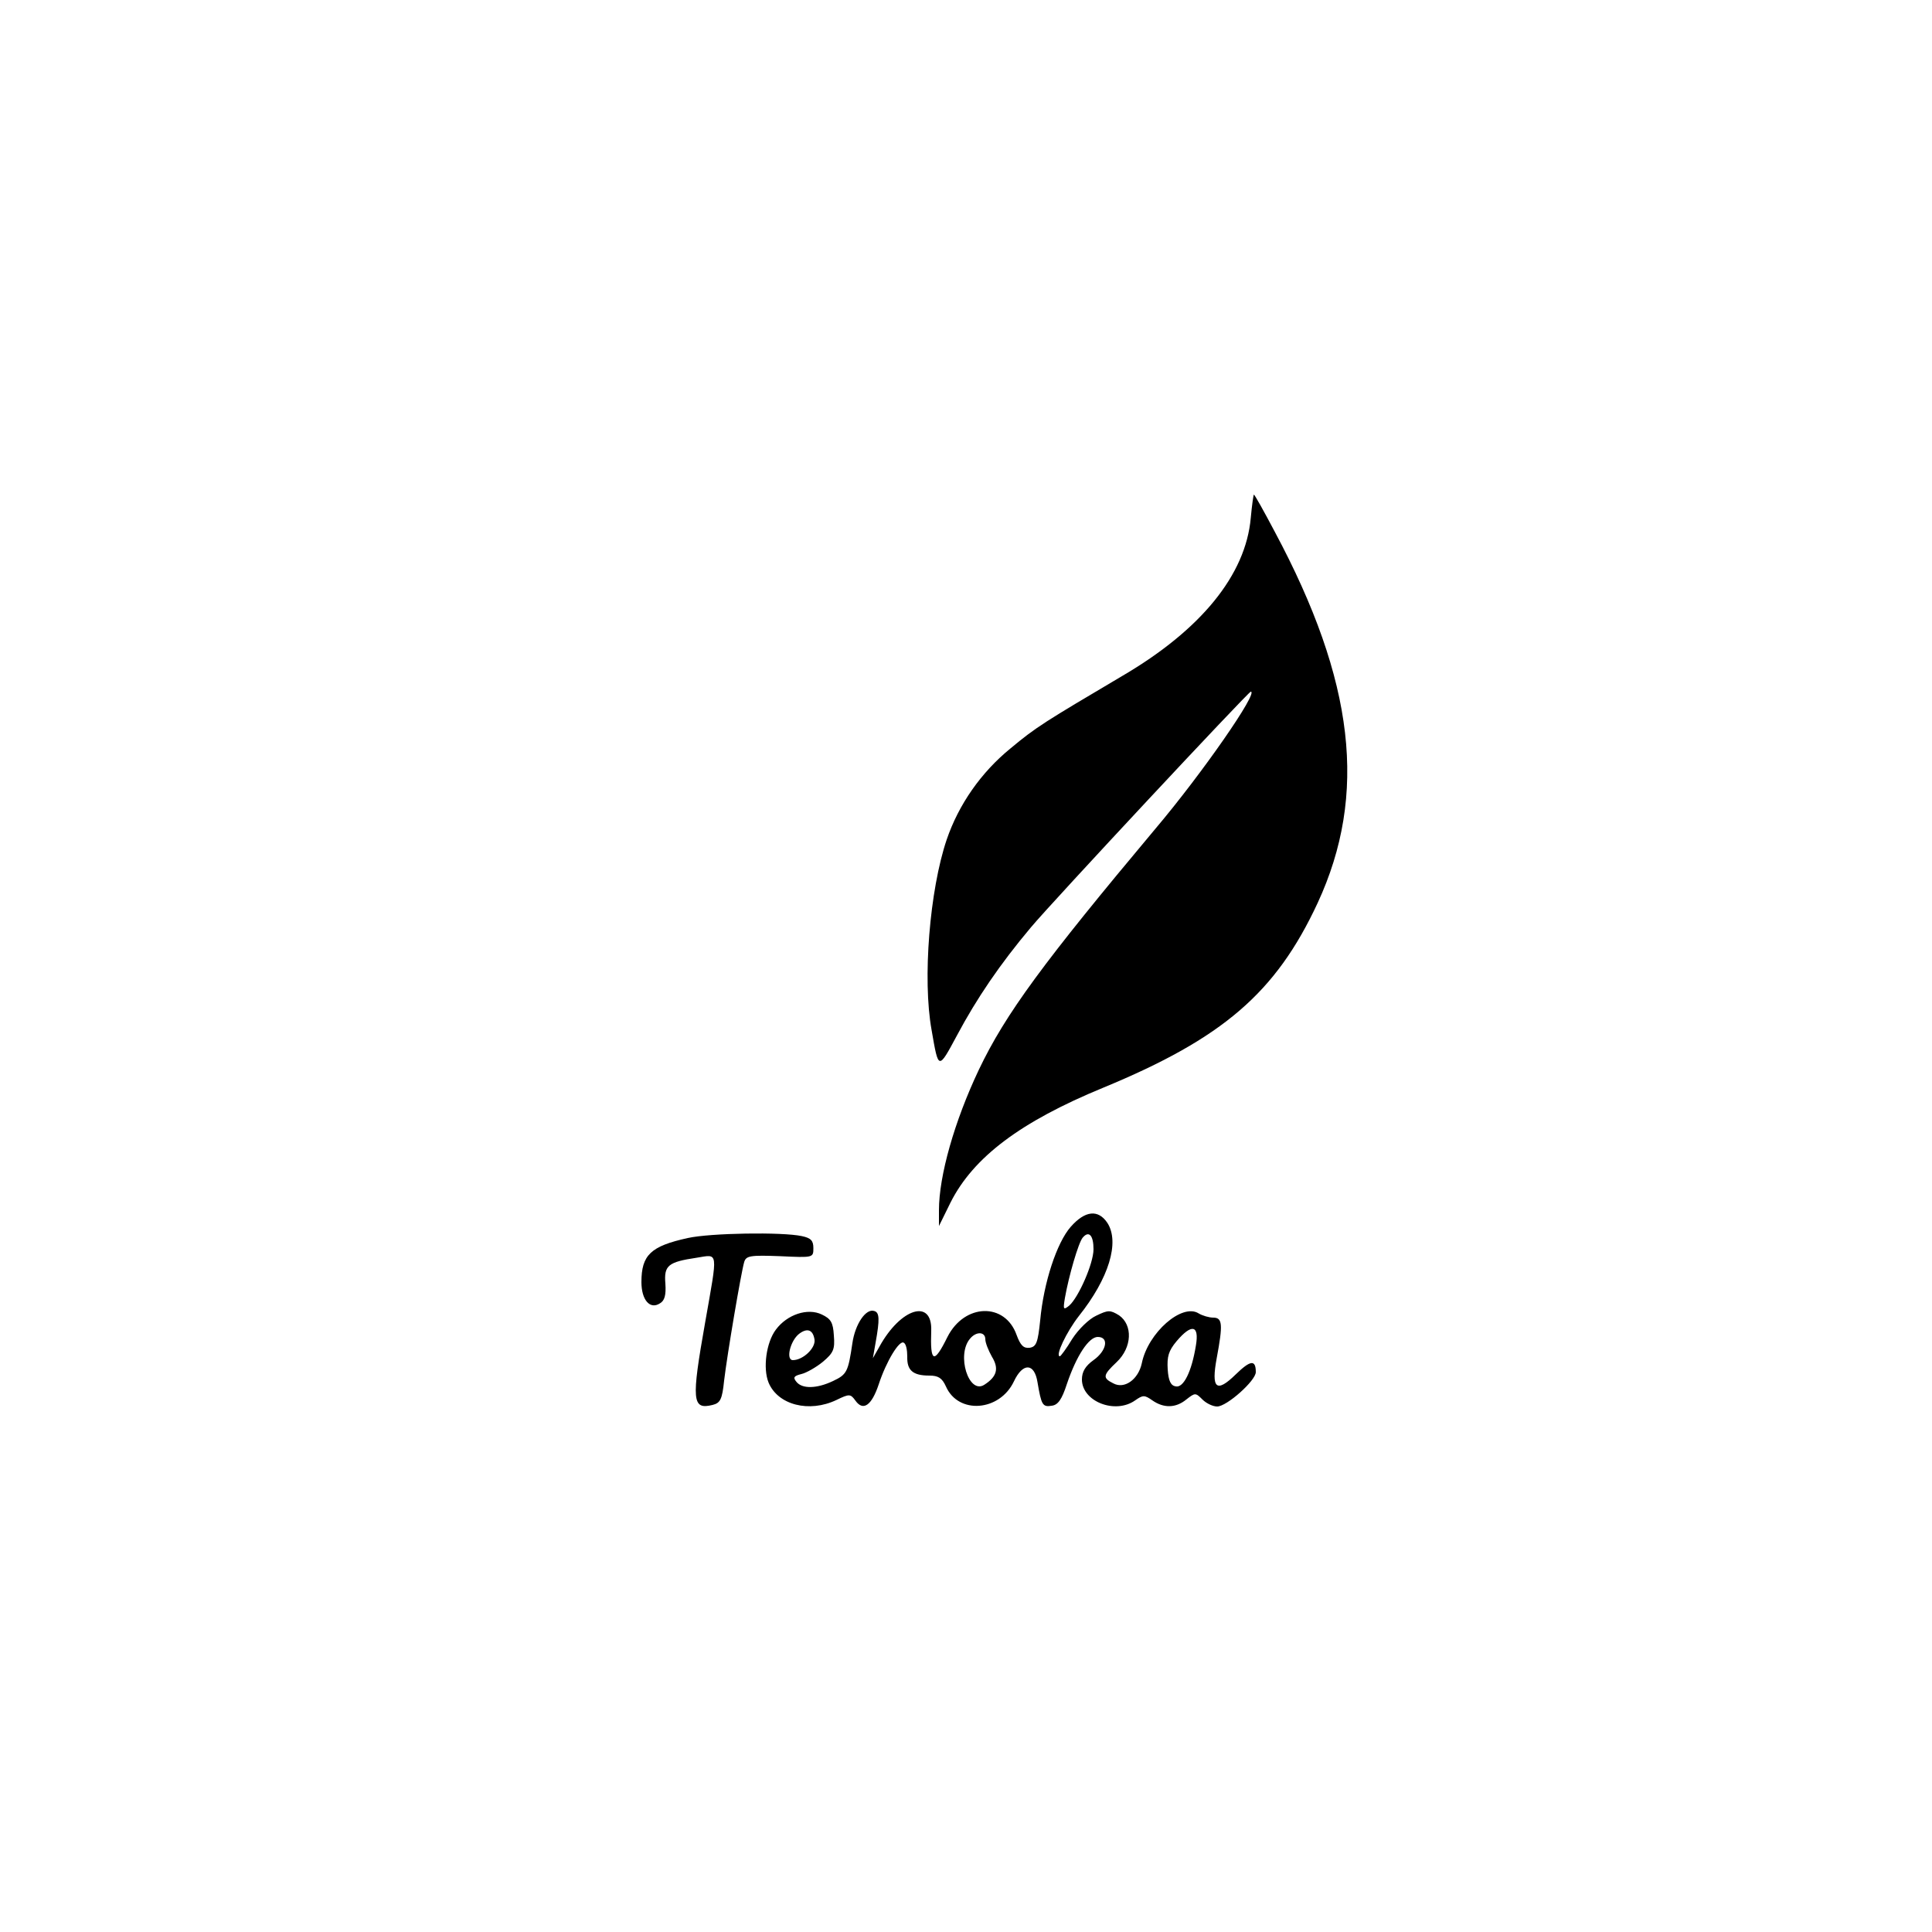
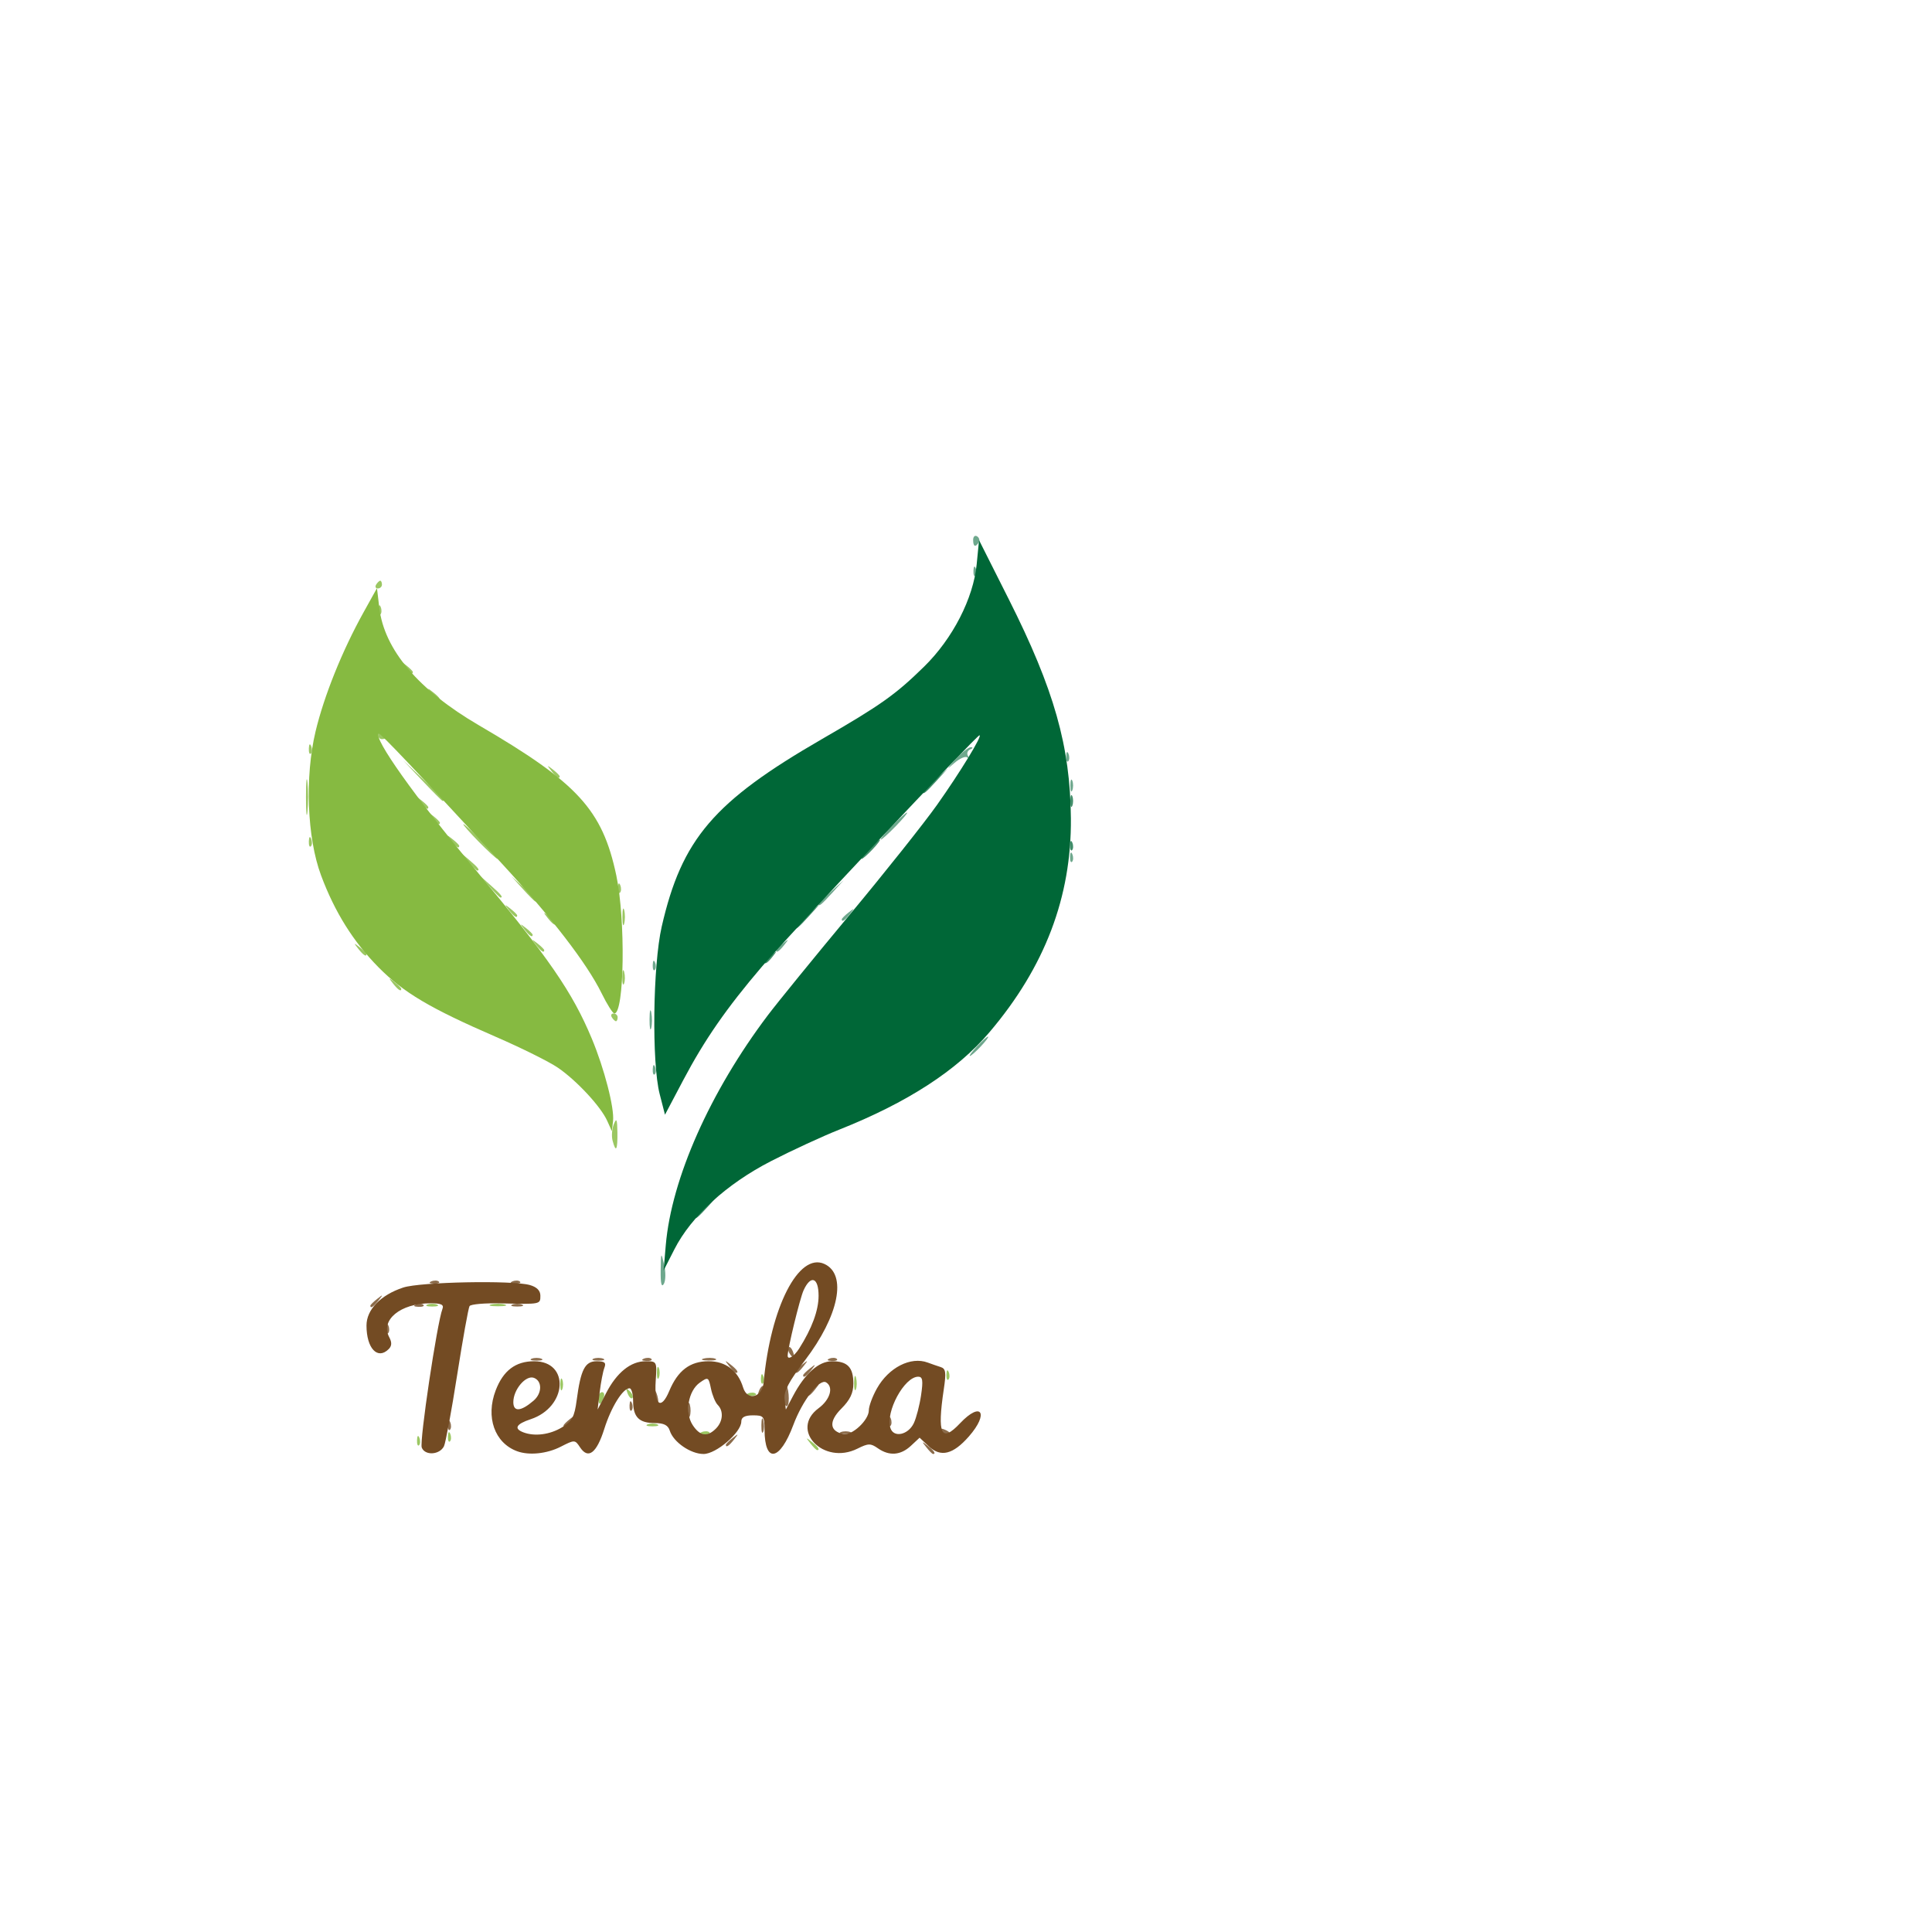
- <svg xmlns="http://www.w3.org/2000/svg" version="1.0" width="500pt" height="500pt" viewBox="0 0 500 500" preserveAspectRatio="xMidYMid meet">
-   <g transform="translate(0,500) scale(0.1,-0.1)" fill="#000000" stroke="none">
-     <path d="M3237 3660 c-13 -148 -129 -290 -332 -409 -201 -119 -223 -132 -290 -188 -76 -62 -134 -145 -165 -236 -44 -130 -63 -361 -39 -493 18 -104 17 -104 66 -13 50 94 111 184 191 279 55 66 563 610 569 610 21 0 -126 -212 -247 -355 -290 -346 -388 -479 -457 -624 -63 -133 -103 -274 -103 -363 l0 -41 30 61 c59 117 181 209 395 297 310 128 447 246 555 478 130 281 96 574 -111 961 -28 53 -52 96 -54 96 -1 0 -5 -27 -8 -60z" />
-     <path d="M2771 1825 c-36 -41 -70 -144 -79 -242 -6 -58 -10 -68 -27 -71 -16 -2 -24 6 -34 33 -30 85 -135 82 -179 -5 -35 -71 -45 -67 -42 16 3 84 -79 59 -134 -41 l-17 -30 7 40 c11 61 10 78 -3 82 -22 8 -50 -34 -57 -83 -11 -74 -14 -81 -50 -98 -42 -20 -80 -21 -95 -2 -9 11 -7 15 13 20 13 3 39 18 56 32 27 23 31 32 28 68 -2 34 -8 43 -31 54 -37 18 -90 0 -119 -39 -25 -33 -34 -100 -19 -137 24 -58 105 -79 176 -45 33 16 36 16 49 -2 20 -28 42 -12 60 42 20 61 54 116 65 108 6 -3 9 -19 9 -36 -1 -35 14 -49 57 -49 23 0 33 -6 43 -28 32 -73 139 -65 176 13 23 49 53 48 61 -2 10 -59 13 -65 37 -61 16 2 26 16 39 56 25 74 57 122 80 122 30 0 23 -36 -11 -60 -21 -15 -30 -30 -30 -50 0 -57 86 -91 138 -54 20 14 24 14 44 0 30 -21 61 -20 88 2 23 18 24 18 42 0 10 -10 27 -18 38 -18 25 0 100 67 100 89 0 33 -14 31 -52 -6 -50 -49 -64 -37 -49 43 16 86 15 104 -9 104 -11 0 -28 5 -38 11 -43 27 -131 -50 -147 -129 -9 -42 -45 -68 -74 -52 -28 14 -27 21 9 55 40 38 42 96 6 121 -23 14 -28 14 -59 -1 -18 -8 -46 -35 -62 -60 -15 -25 -30 -45 -32 -45 -13 0 17 63 49 104 78 98 106 191 74 241 -24 36 -58 32 -95 -10z m59 -58 c0 -37 -39 -125 -63 -146 -15 -12 -16 -10 -11 20 10 57 35 143 46 156 16 19 28 6 28 -30z m-722 -234 c3 -22 -30 -53 -56 -53 -19 0 -7 50 16 68 21 16 36 11 40 -15z m987 -15 c-11 -68 -32 -110 -52 -106 -13 2 -19 14 -21 44 -2 33 2 48 23 73 39 46 59 42 50 -11z m-545 16 c0 -9 8 -29 17 -45 19 -31 13 -52 -20 -73 -40 -25 -72 77 -37 119 16 20 40 19 40 -1z" />
-     <path d="M1780 1796 c-96 -21 -120 -44 -120 -114 0 -46 22 -72 48 -55 12 7 16 21 14 51 -4 47 7 56 81 67 57 9 55 21 22 -167 -36 -203 -34 -227 19 -214 20 5 25 14 30 63 8 68 44 280 52 307 5 16 15 18 93 15 86 -4 86 -4 86 21 0 19 -6 26 -30 31 -51 11 -237 8 -295 -5z" />
+ <svg xmlns="http://www.w3.org/2000/svg" version="1.1" id="svg1" width="500" height="500" viewBox="0 0 500 500">
+   <defs id="defs1" />
+   <g id="g1">
+     <g id="g2" transform="translate(-71.15136,12.28978)">
+       <path style="fill:#9bc762" d="m 280.872,361.25 c -1.244,-1.586 -1.208,-1.621 0.378,-0.378 1.666,1.306 2.195,2.128 1.372,2.128 -0.208,0 -0.995,-0.787 -1.75,-1.75 z m -101.793,-0.833 c 0.048,-1.165 0.285,-1.402 0.604,-0.604 0.289,0.722 0.253,1.584 -0.079,1.917 -0.332,0.332 -0.569,-0.258 -0.525,-1.312 z m 8,-1 c 0.048,-1.165 0.285,-1.402 0.604,-0.604 0.289,0.722 0.253,1.584 -0.079,1.917 -0.332,0.332 -0.569,-0.258 -0.525,-1.312 z m 65.734,-1.1 c 0.722,-0.289 1.584,-0.253 1.917,0.079 0.332,0.332 -0.258,0.569 -1.312,0.525 -1.165,-0.048 -1.402,-0.285 -0.604,-0.604 z M 238.75,356.338 c 0.688,-0.277 1.812,-0.277 2.5,0 0.688,0.277 0.125,0.504 -1.25,0.504 -1.375,0 -1.938,-0.227 -1.25,-0.504 z M 226,349.5 c 0,-0.825 0.436,-1.5 0.969,-1.5 0.533,0 0.71,0.675 0.393,1.5 -0.317,0.825 -0.752,1.5 -0.969,1.5 C 226.177,351 226,350.325 226,349.5 Z m 7.564,-1.207 c -0.543,-1.425 -0.428,-1.54 0.56,-0.56 0.683,0.678 0.991,1.485 0.683,1.793 -0.308,0.308 -0.867,-0.247 -1.243,-1.233 z m 31.248,0.024 c 0.722,-0.289 1.584,-0.253 1.917,0.079 0.332,0.332 -0.258,0.569 -1.312,0.525 -1.165,-0.048 -1.402,-0.285 -0.604,-0.604 z M 216.158,346 c 0,-1.375 0.227,-1.938 0.504,-1.25 0.277,0.688 0.277,1.812 0,2.5 -0.277,0.688 -0.504,0.125 -0.504,-1.25 z m 76.037,-0.5 c 0.02,-1.65 0.244,-2.204 0.498,-1.231 0.254,0.973 0.237,2.323 -0.037,3 -0.274,0.677 -0.481,-0.119 -0.461,-1.769 z m -24.116,-1.083 c 0.048,-1.165 0.285,-1.402 0.604,-0.604 0.289,0.722 0.253,1.584 -0.079,1.917 -0.332,0.332 -0.569,-0.258 -0.525,-1.312 z M 241.158,343 c 0,-1.375 0.227,-1.938 0.504,-1.25 0.277,0.688 0.277,1.812 0,2.5 -0.277,0.688 -0.504,0.125 -0.504,-1.25 z m 74.921,0.417 c 0.048,-1.165 0.285,-1.402 0.604,-0.604 0.289,0.722 0.253,1.584 -0.079,1.917 -0.332,0.332 -0.569,-0.258 -0.525,-1.312 z M 181.75,325.338 c 0.688,-0.277 1.812,-0.277 2.5,0 0.688,0.277 0.125,0.504 -1.25,0.504 -1.375,0 -1.938,-0.227 -1.25,-0.504 z m 16.5,-0.027 c 0.963,-0.252 2.538,-0.252 3.5,0 0.963,0.252 0.175,0.457 -1.75,0.457 -1.925,0 -2.712,-0.206 -1.75,-0.457 z m 31.435,-42.408 c -0.302,-1.153 -0.158,-3.066 0.32,-4.25 0.7,-1.734 0.881,-1.327 0.932,2.097 0.069,4.635 -0.394,5.432 -1.252,2.153 z M 229.5,251 c -0.34,-0.55 -0.141,-1 0.441,-1 0.582,0 1.059,0.45 1.059,1 0,0.55 -0.198,1 -0.441,1 -0.243,0 -0.719,-0.45 -1.059,-1 z m -56.628,-8.75 c -1.244,-1.586 -1.208,-1.621 0.378,-0.378 0.963,0.755 1.75,1.542 1.75,1.75 0,0.823 -0.821,0.293 -2.128,-1.372 z m 59.323,-1.75 c 0.02,-1.65 0.244,-2.204 0.498,-1.231 0.254,0.973 0.237,2.323 -0.037,3 -0.274,0.677 -0.481,-0.119 -0.461,-1.769 z m -68.323,-7.25 c -1.244,-1.586 -1.208,-1.621 0.378,-0.378 0.963,0.755 1.75,1.542 1.75,1.75 0,0.823 -0.821,0.293 -2.128,-1.372 z m 46,-1 c -1.244,-1.586 -1.208,-1.621 0.378,-0.378 0.963,0.755 1.75,1.542 1.75,1.75 0,0.823 -0.821,0.293 -2.128,-1.372 z m -3,-4 c -1.244,-1.586 -1.208,-1.621 0.378,-0.378 0.963,0.755 1.75,1.542 1.75,1.75 0,0.823 -0.821,0.293 -2.128,-1.372 z M 232.232,225 c 0,-1.925 0.206,-2.712 0.457,-1.75 0.252,0.963 0.252,2.538 0,3.5 -0.252,0.963 -0.457,0.175 -0.457,-1.75 z m -19.36,0.25 c -1.244,-1.586 -1.208,-1.621 0.378,-0.378 0.963,0.755 1.75,1.542 1.75,1.75 0,0.823 -0.821,0.293 -2.128,-1.372 z m -10,-2 c -1.244,-1.586 -1.208,-1.621 0.378,-0.378 0.963,0.755 1.75,1.542 1.75,1.75 0,0.823 -0.821,0.293 -2.128,-1.372 z m 3.565,-5.5 -2.937,-3.25 3.25,2.937 c 3.029,2.738 3.71,3.563 2.937,3.563 -0.172,0 -1.635,-1.462 -3.25,-3.25 z m -8.513,-0.5 -2.424,-2.75 2.75,2.424 c 2.57,2.266 3.209,3.076 2.424,3.076 -0.179,0 -1.417,-1.238 -2.75,-2.75 z m 33.155,0.167 c 0.048,-1.165 0.285,-1.402 0.604,-0.604 0.289,0.722 0.253,1.584 -0.079,1.917 -0.332,0.332 -0.569,-0.258 -0.525,-1.312 z M 192.405,210.75 190.5,208.5 l 2.25,1.905 c 2.114,1.79 2.705,2.595 1.905,2.595 -0.19,0 -1.202,-1.012 -2.25,-2.25 z M 195,205.5 c -2.429,-2.475 -4.191,-4.5 -3.916,-4.5 0.275,0 2.487,2.025 4.916,4.5 2.429,2.475 4.191,4.5 3.916,4.5 -0.275,0 -2.487,-2.025 -4.916,-4.5 z m -43.921,-0.083 c 0.048,-1.165 0.285,-1.402 0.604,-0.604 0.289,0.722 0.253,1.584 -0.079,1.917 -0.332,0.332 -0.569,-0.258 -0.525,-1.312 z m 36.793,-0.167 c -1.244,-1.586 -1.208,-1.621 0.378,-0.378 0.963,0.755 1.75,1.542 1.75,1.75 0,0.823 -0.821,0.293 -2.128,-1.372 z M 150.336,194 c 0,-4.125 0.177,-5.812 0.392,-3.75 0.216,2.062 0.216,5.438 0,7.5 -0.216,2.062 -0.392,0.375 -0.392,-3.75 z m 32.536,5.25 c -1.244,-1.586 -1.208,-1.621 0.378,-0.378 0.963,0.755 1.75,1.542 1.75,1.75 0,0.823 -0.821,0.293 -2.128,-1.372 z m -3,-4 c -1.244,-1.586 -1.208,-1.621 0.378,-0.378 0.963,0.755 1.75,1.542 1.75,1.75 0,0.823 -0.821,0.293 -2.128,-1.372 z m 0.59,-5.5 -4.962,-5.25 5.25,4.962 c 4.878,4.611 5.709,5.538 4.962,5.538 -0.158,0 -2.521,-2.362 -5.25,-5.25 z m 33.41,-2.5 c -1.244,-1.586 -1.208,-1.621 0.378,-0.378 0.963,0.755 1.75,1.542 1.75,1.75 0,0.823 -0.821,0.293 -2.128,-1.372 z m -62.793,-5.833 c 0.048,-1.165 0.285,-1.402 0.604,-0.604 0.289,0.722 0.253,1.584 -0.079,1.917 -0.332,0.332 -0.569,-0.258 -0.525,-1.312 z M 169,177.941 c 0,-0.582 0.45,-0.781 1,-0.441 0.55,0.34 1,0.816 1,1.059 0,0.243 -0.45,0.441 -1,0.441 -0.55,0 -1,-0.477 -1,-1.059 z M 182.872,167.25 c -1.244,-1.586 -1.208,-1.621 0.378,-0.378 1.666,1.306 2.195,2.128 1.372,2.128 -0.208,0 -0.995,-0.787 -1.75,-1.75 z m -7,-7 c -1.244,-1.586 -1.208,-1.621 0.378,-0.378 0.963,0.755 1.75,1.542 1.75,1.75 0,0.823 -0.821,0.293 -2.128,-1.372 z m -6.793,-14.833 c 0.048,-1.165 0.285,-1.402 0.604,-0.604 0.289,0.722 0.253,1.584 -0.079,1.917 -0.332,0.332 -0.569,-0.258 -0.525,-1.312 z M 168.5,139 c 0.34,-0.55 0.816,-1 1.059,-1 0.243,0 0.441,0.45 0.441,1 0,0.55 -0.477,1 -1.059,1 -0.582,0 -0.781,-0.45 -0.441,-1 z" id="path8" />
+       <path style="fill:#6ea88d" d="m 242.133,316.5 c 0.069,-4.817 0.102,-4.872 0.89,-1.52 0.454,1.931 0.422,4.157 -0.072,5 -0.6,1.023 -0.867,-0.113 -0.818,-3.48 z m -2.054,-52.083 c 0.048,-1.165 0.285,-1.402 0.604,-0.604 0.289,0.722 0.253,1.584 -0.079,1.917 -0.332,0.332 -0.569,-0.258 -0.525,-1.312 z M 324,258.5 c 1.292,-1.375 2.574,-2.5 2.849,-2.5 0.275,0 -0.557,1.125 -1.849,2.5 -1.292,1.375 -2.574,2.5 -2.849,2.5 -0.275,0 0.557,-1.125 1.849,-2.5 z m -84.748,-7 c 0.011,-2.2 0.216,-2.982 0.455,-1.738 0.239,1.244 0.23,3.044 -0.02,4 -0.25,0.956 -0.446,-0.062 -0.435,-2.262 z m 0.827,-14.083 c 0.048,-1.165 0.285,-1.402 0.604,-0.604 0.289,0.722 0.253,1.584 -0.079,1.917 -0.332,0.332 -0.569,-0.258 -0.525,-1.312 z M 272,233.622 c 0,-0.208 0.787,-0.995 1.75,-1.75 1.586,-1.244 1.621,-1.208 0.378,0.378 C 272.821,233.916 272,234.445 272,233.622 Z m 17,-8 c 0,-0.208 0.787,-0.995 1.75,-1.75 1.586,-1.244 1.621,-1.208 0.378,0.378 C 289.821,225.916 289,226.445 289,225.622 Z m -6,-3.935 c 0,-0.172 1.462,-1.635 3.25,-3.25 l 3.25,-2.937 -2.937,3.25 C 283.825,221.779 283,222.46 283,221.687 Z m 65.079,-12.27 c 0.048,-1.165 0.285,-1.402 0.604,-0.604 0.289,0.722 0.253,1.584 -0.079,1.917 -0.332,0.332 -0.569,-0.258 -0.525,-1.312 z M 302,201.5 c 1.866,-1.925 3.617,-3.5 3.892,-3.5 0.275,0 -1.027,1.575 -2.892,3.5 -1.866,1.925 -3.617,3.5 -3.892,3.5 -0.275,0 1.027,-1.575 2.892,-3.5 z M 348.158,191 c 0,-1.375 0.227,-1.938 0.504,-1.25 0.277,0.688 0.277,1.812 0,2.5 -0.277,0.688 -0.504,0.125 -0.504,-1.25 z m -29.721,-6.754 c 1.615,-1.786 3.415,-3.211 4,-3.167 0.585,0.043 0.498,0.307 -0.193,0.585 -0.691,0.279 -0.956,1.031 -0.59,1.671 0.367,0.641 0.29,0.823 -0.17,0.405 -0.46,-0.418 -1.995,0.256 -3.41,1.496 -2.091,1.832 -2.023,1.646 0.363,-0.991 z m 28.642,-0.83 c 0.048,-1.165 0.285,-1.402 0.604,-0.604 0.289,0.722 0.253,1.584 -0.079,1.917 -0.332,0.332 -0.569,-0.258 -0.525,-1.312 z m -24,-48 c 0.048,-1.165 0.285,-1.402 0.604,-0.604 0.289,0.722 0.253,1.584 -0.079,1.917 -0.332,0.332 -0.569,-0.258 -0.525,-1.312 z M 323,127.441 c 0,-0.857 0.457,-1.276 1.016,-0.931 0.559,0.345 0.757,1.047 0.441,1.559 C 323.6,129.456 323,129.198 323,127.441 Z" id="path7" />
+       <path style="fill:#86ba41" d="m 228.296,277.78 c -1.666,-3.698 -7.881,-10.399 -12.739,-13.735 -2.231,-1.532 -9.457,-5.127 -16.057,-7.989 -17.027,-7.382 -23.915,-11.462 -30.361,-17.982 -6.545,-6.621 -11.363,-14.324 -14.905,-23.832 -3.619,-9.715 -4.219,-25.517 -1.415,-37.242 2.211,-9.243 6.904,-20.897 12.4,-30.788 l 3.494,-6.288 0.601,5.074 c 1.286,10.856 10.12,21.281 25.771,30.412 25.621,14.948 31.958,21.867 35.56,38.825 2.436,11.468 2.098,35.765 -0.497,35.765 -0.402,0 -1.892,-2.362 -3.311,-5.25 -3.799,-7.73 -12.967,-19.636 -25.991,-33.755 -21.418,-23.218 -31.344,-33.699 -31.669,-33.439 -1.45,1.157 9.223,16.199 24.794,34.944 19.294,23.227 25.289,31.921 30.338,44.002 3.246,7.768 5.886,18.011 5.498,21.334 L 229.5,280.452 Z" id="path6" />
+       <path style="fill:#8c6c4b" d="m 310.872,362.25 c -1.244,-1.586 -1.208,-1.621 0.378,-0.378 1.666,1.306 2.195,2.128 1.372,2.128 -0.208,0 -0.995,-0.787 -1.75,-1.75 z M 259,361.622 c 0,-0.208 0.787,-0.995 1.75,-1.75 1.586,-1.244 1.621,-1.208 0.378,0.378 C 259.821,361.916 259,362.445 259,361.622 Z M 268.195,356.5 c 0.02,-1.65 0.244,-2.204 0.498,-1.231 0.254,0.973 0.237,2.323 -0.037,3 -0.274,0.677 -0.481,-0.119 -0.461,-1.769 z m 20.555,1.838 c 0.688,-0.277 1.812,-0.277 2.5,0 0.688,0.277 0.125,0.504 -1.25,0.504 -1.375,0 -1.938,-0.227 -1.25,-0.504 z m 25.757,-0.326 c -0.35,-0.567 0.051,-0.735 0.941,-0.393 1.732,0.665 2.049,1.382 0.611,1.382 -0.518,0 -1.216,-0.445 -1.552,-0.989 z m -127.428,-1.595 c 0.048,-1.165 0.285,-1.402 0.604,-0.604 0.289,0.722 0.253,1.584 -0.079,1.917 -0.332,0.332 -0.569,-0.258 -0.525,-1.312 z M 217,356.622 c 0,-0.208 0.787,-0.995 1.75,-1.75 1.586,-1.244 1.621,-1.208 0.378,0.378 C 217.821,356.916 217,357.445 217,356.622 Z m 84.079,-1.206 c 0.048,-1.165 0.285,-1.402 0.604,-0.604 0.289,0.722 0.253,1.584 -0.079,1.917 -0.332,0.332 -0.569,-0.258 -0.525,-1.312 z M 249.195,352.5 c 0.02,-1.65 0.244,-2.204 0.498,-1.231 0.254,0.973 0.237,2.323 -0.037,3 -0.274,0.677 -0.481,-0.119 -0.461,-1.769 z m -15.116,-1.083 c 0.048,-1.165 0.285,-1.402 0.604,-0.604 0.289,0.722 0.253,1.584 -0.079,1.917 -0.332,0.332 -0.569,-0.258 -0.525,-1.312 z M 274,349.059 C 274,347.377 274.173,346 274.383,346 c 0.849,0 1.288,5.085 0.482,5.583 C 274.39,351.877 274,350.741 274,349.059 Z m -33.655,0.398 c -0.326,-0.849 -0.369,-1.767 -0.096,-2.04 0.273,-0.273 0.737,0.421 1.03,1.543 0.623,2.383 -0.069,2.751 -0.934,0.497 z m 27.219,-1.75 c 0.376,-0.986 0.935,-1.541 1.243,-1.233 0.308,0.308 6.4e-4,1.115 -0.683,1.793 -0.988,0.98 -1.102,0.865 -0.56,-0.56 z M 280,348.622 c 0,-0.208 0.787,-0.995 1.75,-1.75 1.586,-1.244 1.621,-1.208 0.378,0.378 C 280.821,348.916 280,349.445 280,348.622 Z m -1,-5 c 0,-0.208 0.787,-0.995 1.75,-1.75 1.586,-1.244 1.621,-1.208 0.378,0.378 C 279.821,343.916 279,344.445 279,343.622 Z M 259.872,341.25 c -1.244,-1.586 -1.208,-1.621 0.378,-0.378 1.666,1.306 2.195,2.128 1.372,2.128 -0.208,0 -0.995,-0.787 -1.75,-1.75 z M 277,342.622 c 0,-0.208 0.787,-0.995 1.75,-1.75 1.586,-1.244 1.621,-1.208 0.378,0.378 C 277.821,342.916 277,343.445 277,342.622 Z m -68.25,-3.285 c 0.688,-0.277 1.812,-0.277 2.5,0 0.688,0.277 0.125,0.504 -1.25,0.504 -1.375,0 -1.938,-0.227 -1.25,-0.504 z m 16,0 c 0.688,-0.277 1.812,-0.277 2.5,0 0.688,0.277 0.125,0.504 -1.25,0.504 -1.375,0 -1.938,-0.227 -1.25,-0.504 z m 13.062,-0.021 c 0.722,-0.289 1.584,-0.253 1.917,0.079 0.332,0.332 -0.258,0.569 -1.312,0.525 -1.165,-0.048 -1.402,-0.285 -0.604,-0.604 z m 15.457,-0.01 c 0.973,-0.254 2.323,-0.237 3,0.037 0.677,0.274 -0.119,0.481 -1.769,0.461 -1.65,-0.02 -2.204,-0.244 -1.231,-0.498 z m 32.543,0.01 c 0.722,-0.289 1.584,-0.253 1.917,0.079 0.332,0.332 -0.258,0.569 -1.312,0.525 -1.165,-0.048 -1.402,-0.285 -0.604,-0.604 z m -10.354,-1.383 c -0.363,-0.587 -0.445,-1.281 -0.183,-1.543 0.262,-0.262 0.743,0.218 1.069,1.067 0.676,1.762 0.1,2.072 -0.886,0.477 z m -104.38,-6.517 c 0.048,-1.165 0.285,-1.402 0.604,-0.604 0.289,0.722 0.253,1.584 -0.079,1.917 -0.332,0.332 -0.569,-0.258 -0.525,-1.312 z M 167,325.622 c 0,-0.208 0.787,-0.995 1.75,-1.75 1.586,-1.244 1.621,-1.208 0.378,0.378 C 167.821,325.916 167,326.445 167,325.622 Z m 11.812,-0.306 c 0.722,-0.289 1.584,-0.253 1.917,0.079 0.332,0.332 -0.258,0.569 -1.312,0.525 -1.165,-0.048 -1.402,-0.285 -0.604,-0.604 z m 24.938,0.021 c 0.688,-0.277 1.812,-0.277 2.5,0 0.688,0.277 0.125,0.504 -1.25,0.504 -1.375,0 -1.938,-0.227 -1.25,-0.504 z m -20.938,-6.021 c 0.722,-0.289 1.584,-0.253 1.917,0.079 0.332,0.332 -0.258,0.569 -1.312,0.525 -1.165,-0.048 -1.402,-0.285 -0.604,-0.604 z m 21,0 c 0.722,-0.289 1.584,-0.253 1.917,0.079 0.332,0.332 -0.258,0.569 -1.312,0.525 -1.165,-0.048 -1.402,-0.285 -0.604,-0.604 z" id="path5" />
+       <path style="fill:#408d69" d="m 251,302.687 c 0,-0.172 1.462,-1.635 3.25,-3.25 l 3.25,-2.937 -2.937,3.25 C 251.825,302.779 251,303.46 251,302.687 Z m 18,-66.065 c 0,-0.208 0.787,-0.995 1.75,-1.75 1.586,-1.244 1.621,-1.208 0.378,0.378 C 269.821,236.916 269,237.445 269,236.622 Z m 8,-8.935 c 0,-0.172 1.462,-1.635 3.25,-3.25 l 3.25,-2.937 -2.937,3.25 C 277.825,227.779 277,228.46 277,227.687 Z M 296,207.5 c 1.292,-1.375 2.574,-2.5 2.849,-2.5 0.275,0 -0.557,1.125 -1.849,2.5 -1.292,1.375 -2.574,2.5 -2.849,2.5 -0.275,0 0.557,-1.125 1.849,-2.5 z m 52.079,-1.083 c 0.048,-1.165 0.285,-1.402 0.604,-0.604 0.289,0.722 0.253,1.584 -0.079,1.917 -0.332,0.332 -0.569,-0.258 -0.525,-1.312 z M 348.158,195 c 0,-1.375 0.227,-1.938 0.504,-1.25 0.277,0.688 0.277,1.812 0,2.5 -0.277,0.688 -0.504,0.125 -0.504,-1.25 z M 310,192.687 c 0,-0.172 1.462,-1.635 3.25,-3.25 l 3.25,-2.937 -2.937,3.25 C 310.825,192.779 310,193.46 310,192.687 Z" id="path4" />
+       <path style="fill:#734b23" d="m 180.298,362.335 c -0.616,-1.606 3.957,-32.231 5.359,-35.884 C 186.081,325.347 185.344,325 182.575,325 c -7.801,0 -13.066,4.345 -10.677,8.809 0.703,1.314 0.66,2.233 -0.145,3.038 -2.878,2.878 -5.753,-0.167 -5.753,-6.094 0,-4.119 3.661,-7.906 9.5,-9.828 4.417,-1.454 28.193,-1.93 32.75,-0.655 1.816,0.508 2.75,1.442 2.75,2.75 0,2.266 0.077,2.251 -10.14,2.002 -4.202,-0.102 -7.888,0.215 -8.191,0.706 -0.303,0.49 -1.746,8.515 -3.207,17.832 -1.461,9.318 -2.996,17.616 -3.411,18.441 -1.134,2.253 -4.931,2.474 -5.752,0.335 z M 205,363.294 c -5.843,-2.136 -8.211,-8.835 -5.568,-15.756 1.959,-5.129 5.142,-7.538 9.961,-7.538 9.291,0 8.572,11.876 -0.909,15.005 -3.757,1.24 -4.421,2.422 -1.903,3.388 2.93,1.124 6.898,0.612 10.026,-1.296 2.616,-1.595 3.216,-2.708 3.79,-7.035 C 221.452,342.114 222.541,340 225.582,340 c 2.069,0 2.492,0.365 1.978,1.705 -0.36,0.938 -0.9,3.75 -1.2,6.25 l -0.546,4.545 2.205,-4.266 C 230.768,342.917 234.384,340 238.227,340 c 2.938,0 2.955,0.033 2.615,5.155 -0.414,6.238 1.411,7.568 3.506,2.555 2.22,-5.312 5.382,-7.711 10.167,-7.711 4.452,0 7.621,2.409 8.957,6.808 1.077,3.547 4.946,2.593 5.305,-1.308 1.797,-19.509 9.069,-33.714 15.711,-30.688 5.944,2.708 3.783,13.41 -5.047,25 -4.161,5.462 -5.48,7.978 -5.237,9.994 l 0.325,2.694 1.85,-3.5 c 3.083,-5.831 6.643,-9 10.109,-9 4.008,0 5.513,1.577 5.513,5.777 0,2.448 -0.859,4.236 -3.12,6.497 -3.292,3.292 -3.071,5.851 0.567,6.566 2.227,0.438 6.554,-3.608 6.554,-6.129 0,-1.067 0.942,-3.616 2.094,-5.666 3.054,-5.433 8.763,-8.341 13.156,-6.7 0.963,0.36 2.467,0.881 3.343,1.158 1.329,0.421 1.463,1.376 0.808,5.75 -1.755,11.718 -0.672,13.972 4.221,8.788 5.485,-5.811 7.587,-2.627 2.266,3.432 -4.098,4.667 -7.279,5.447 -10.372,2.542 l -2.372,-2.229 -2.261,2.106 c -2.654,2.472 -5.607,2.689 -8.55,0.628 -1.871,-1.31 -2.472,-1.299 -5.278,0.101 -8.781,4.38 -17.65,-4.849 -10.056,-10.464 2.986,-2.208 3.94,-5.459 1.961,-6.682 -1.71,-1.057 -6.134,4.68 -8.502,11.026 -3.493,9.36 -7.408,10.017 -7.444,1.248 C 269.001,354.253 268.797,354 266,354 c -2.083,0 -3,0.489 -3,1.6 0,2.818 -6.489,8.4 -9.765,8.4 -3.352,0 -7.804,-3.069 -8.743,-6.026 C 244.038,356.545 242.973,356 240.633,356 236.526,356 235,354.456 235,350.3 c 0,-1.815 -0.417,-3.3 -0.927,-3.3 -1.736,0 -4.753,4.855 -6.532,10.511 -1.974,6.276 -4.159,7.949 -6.256,4.791 -1.344,-2.025 -1.402,-2.027 -5.034,-0.175 -3.56,1.815 -8.17,2.293 -11.251,1.167 z m 51.429,-5.865 c 1.834,-1.834 2.04,-4.56 0.464,-6.136 -0.609,-0.609 -1.397,-2.508 -1.75,-4.221 -0.617,-2.988 -0.732,-3.051 -2.853,-1.564 -3.028,2.123 -3.993,7.771 -1.879,10.997 1.882,2.873 3.778,3.164 6.018,0.924 z M 307.657,356 c 0.647,-1.375 1.49,-4.638 1.873,-7.25 0.556,-3.789 0.406,-4.75 -0.742,-4.75 -3.594,0 -8.525,9.102 -7.197,13.285 0.825,2.598 4.618,1.794 6.067,-1.285 z M 209.25,350.193 c 2.211,-1.899 2.261,-5.06 0.094,-5.891 -2.092,-0.803 -5.344,3.018 -5.344,6.278 0,2.59 1.952,2.446 5.25,-0.386 z M 277.949,336.75 C 281.279,331.51 283,326.842 283,323.048 c 0,-4.75 -2.025,-5.483 -3.883,-1.405 C 278.156,323.751 275,336.725 275,338.565 c 0,1.209 1.686,0.171 2.949,-1.815 z" id="path3" />
+       <path style="fill:#006737" d="m 243.454,309.955 c 1.469,-17.185 11.431,-39.635 26.382,-59.455 2.489,-3.3 12.015,-15 21.168,-26 9.153,-11 19.35,-23.825 22.66,-28.5 6.032,-8.519 11.811,-18 10.973,-18 -0.724,0 -49.141,51.488 -56.277,59.847 -9.18,10.753 -14.863,18.945 -20.363,29.359 l -4.749,8.992 -1.373,-5.349 c -2.081,-8.106 -1.773,-33.297 0.531,-43.349 5.195,-22.667 13.462,-32.339 41.466,-48.516 15.213,-8.788 19.045,-11.505 26.439,-18.752 7.397,-7.249 12.743,-17.656 13.605,-26.482 l 0.61,-6.25 7.722,15.347 c 11.732,23.317 15.888,37.992 16.048,56.653 0.174,20.32 -6.736,38.469 -21.072,55.346 -8.403,9.892 -21.235,18.21 -38.934,25.236 -4.283,1.7 -12.201,5.357 -17.594,8.126 -11.472,5.89 -20.638,14.249 -24.996,22.795 l -2.803,5.496 z" id="path2" />
+     </g>
  </g>
</svg>
